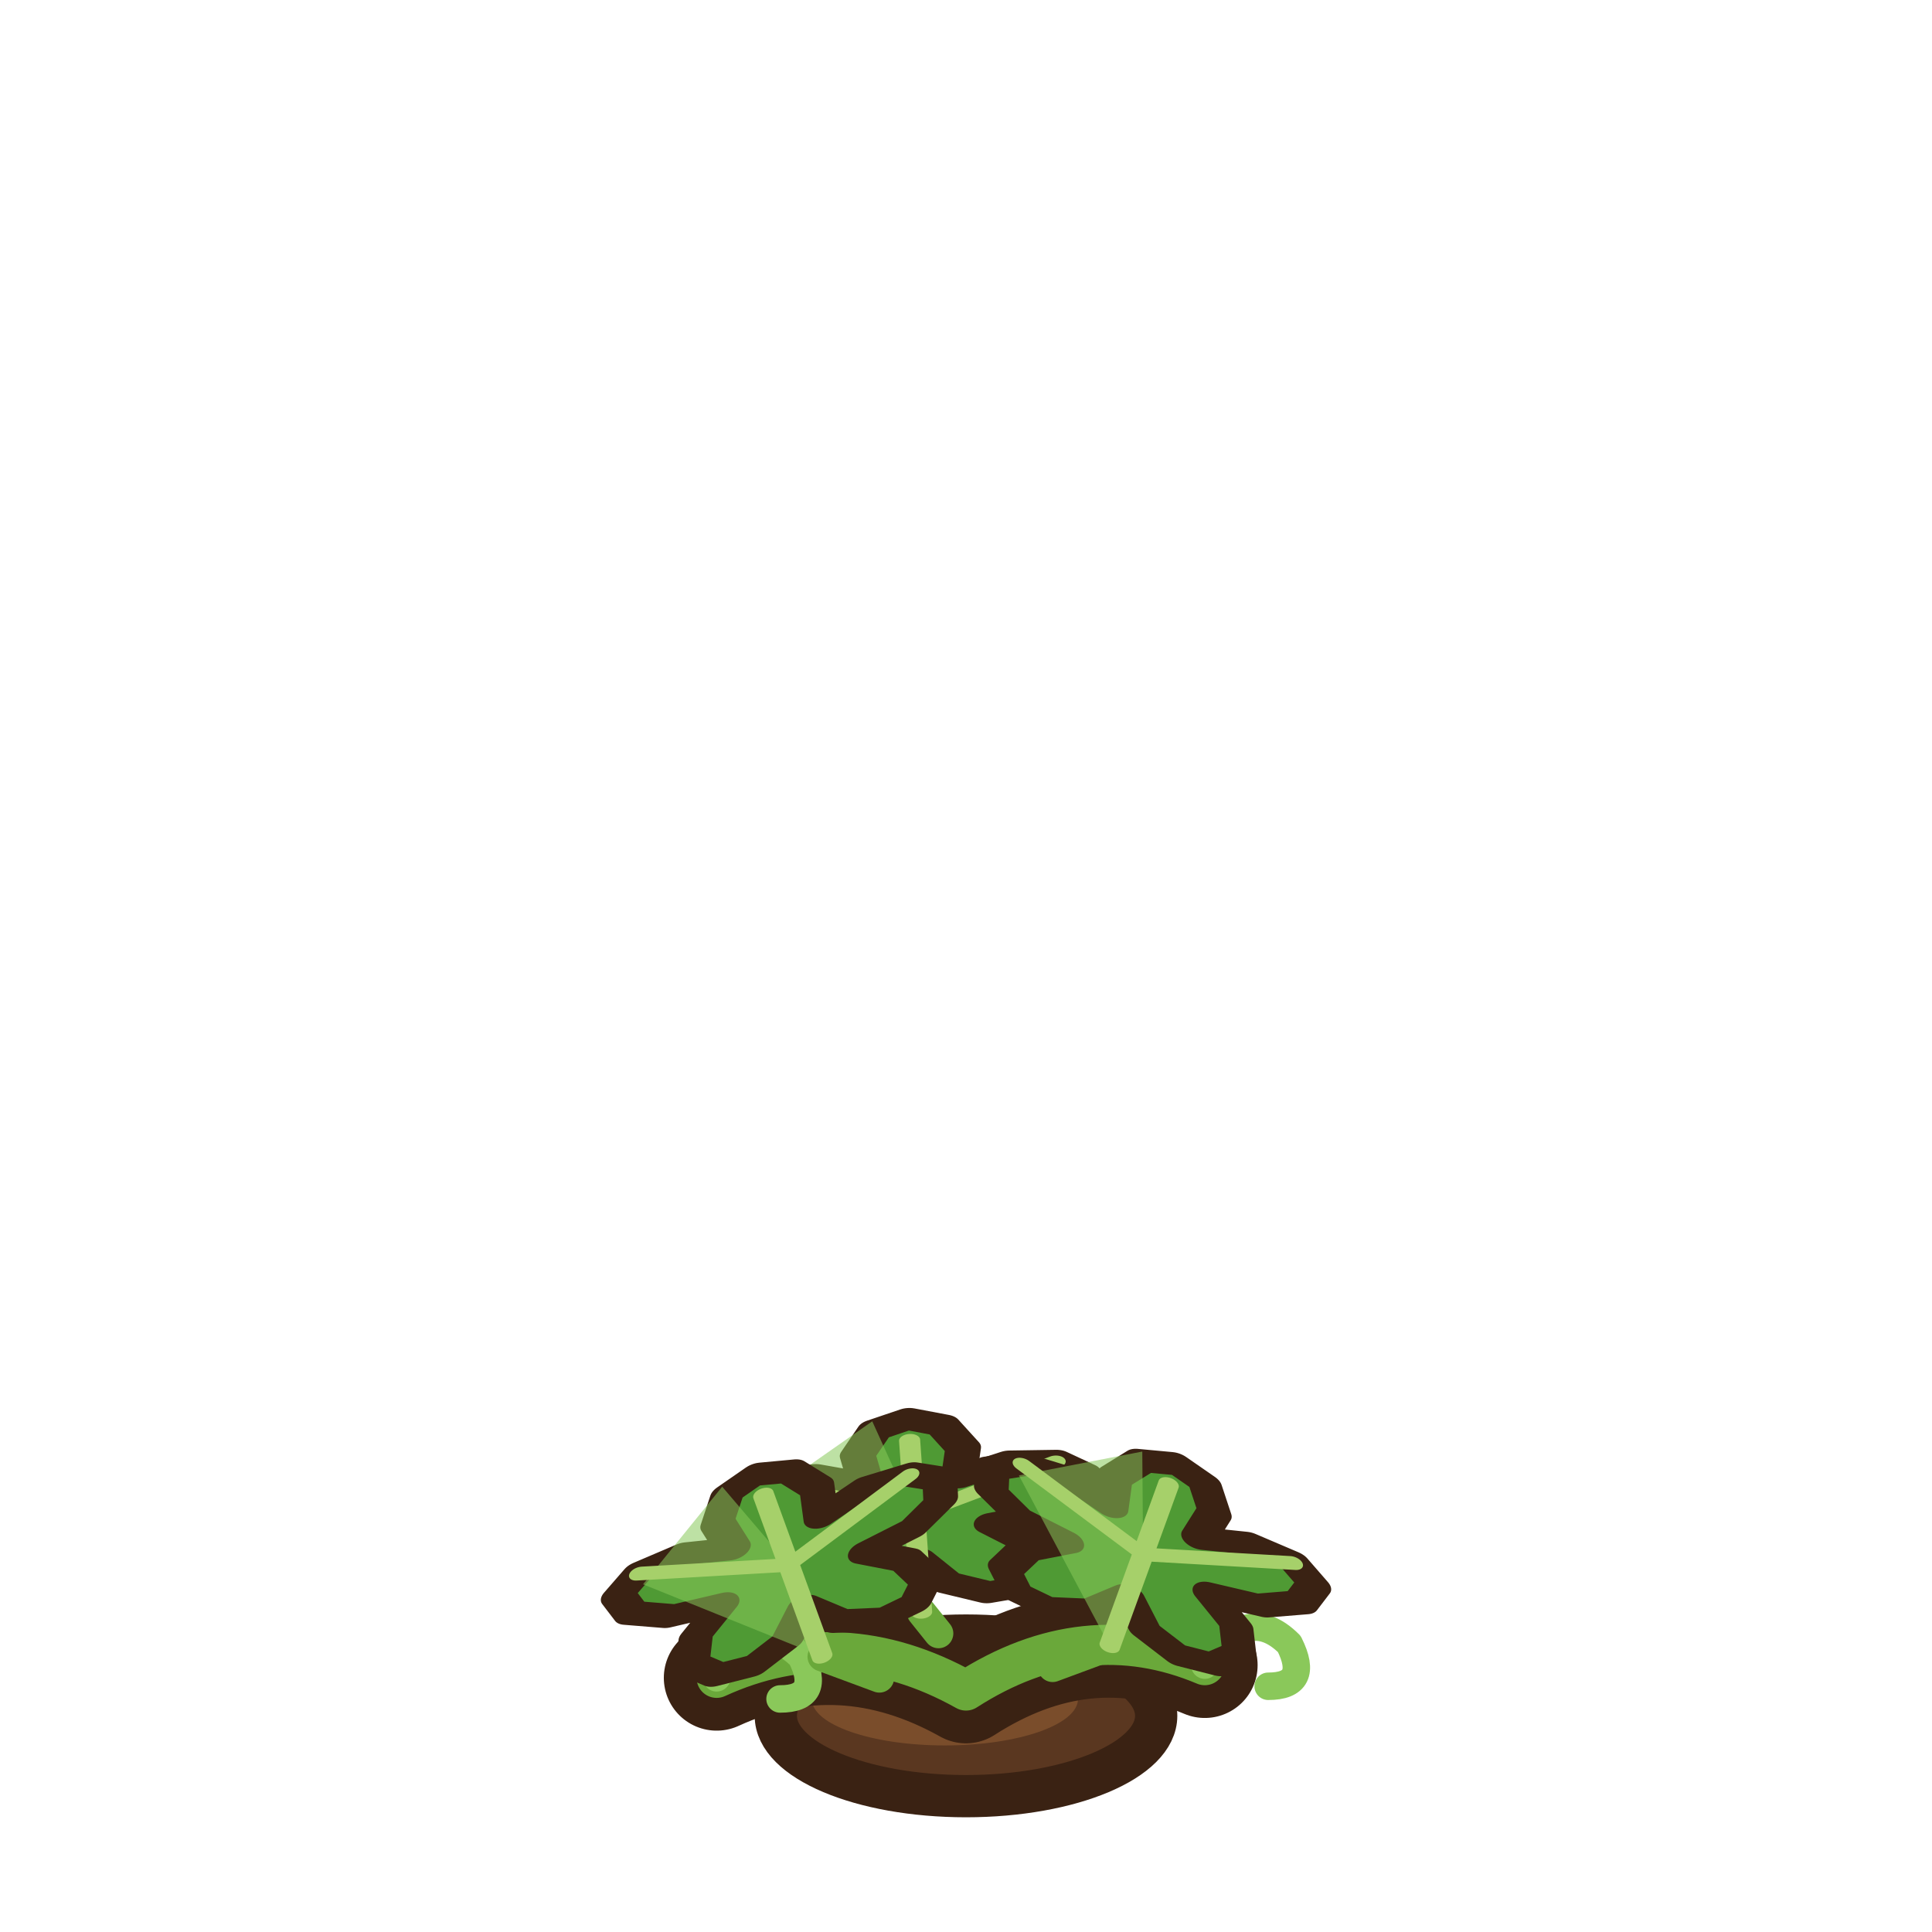
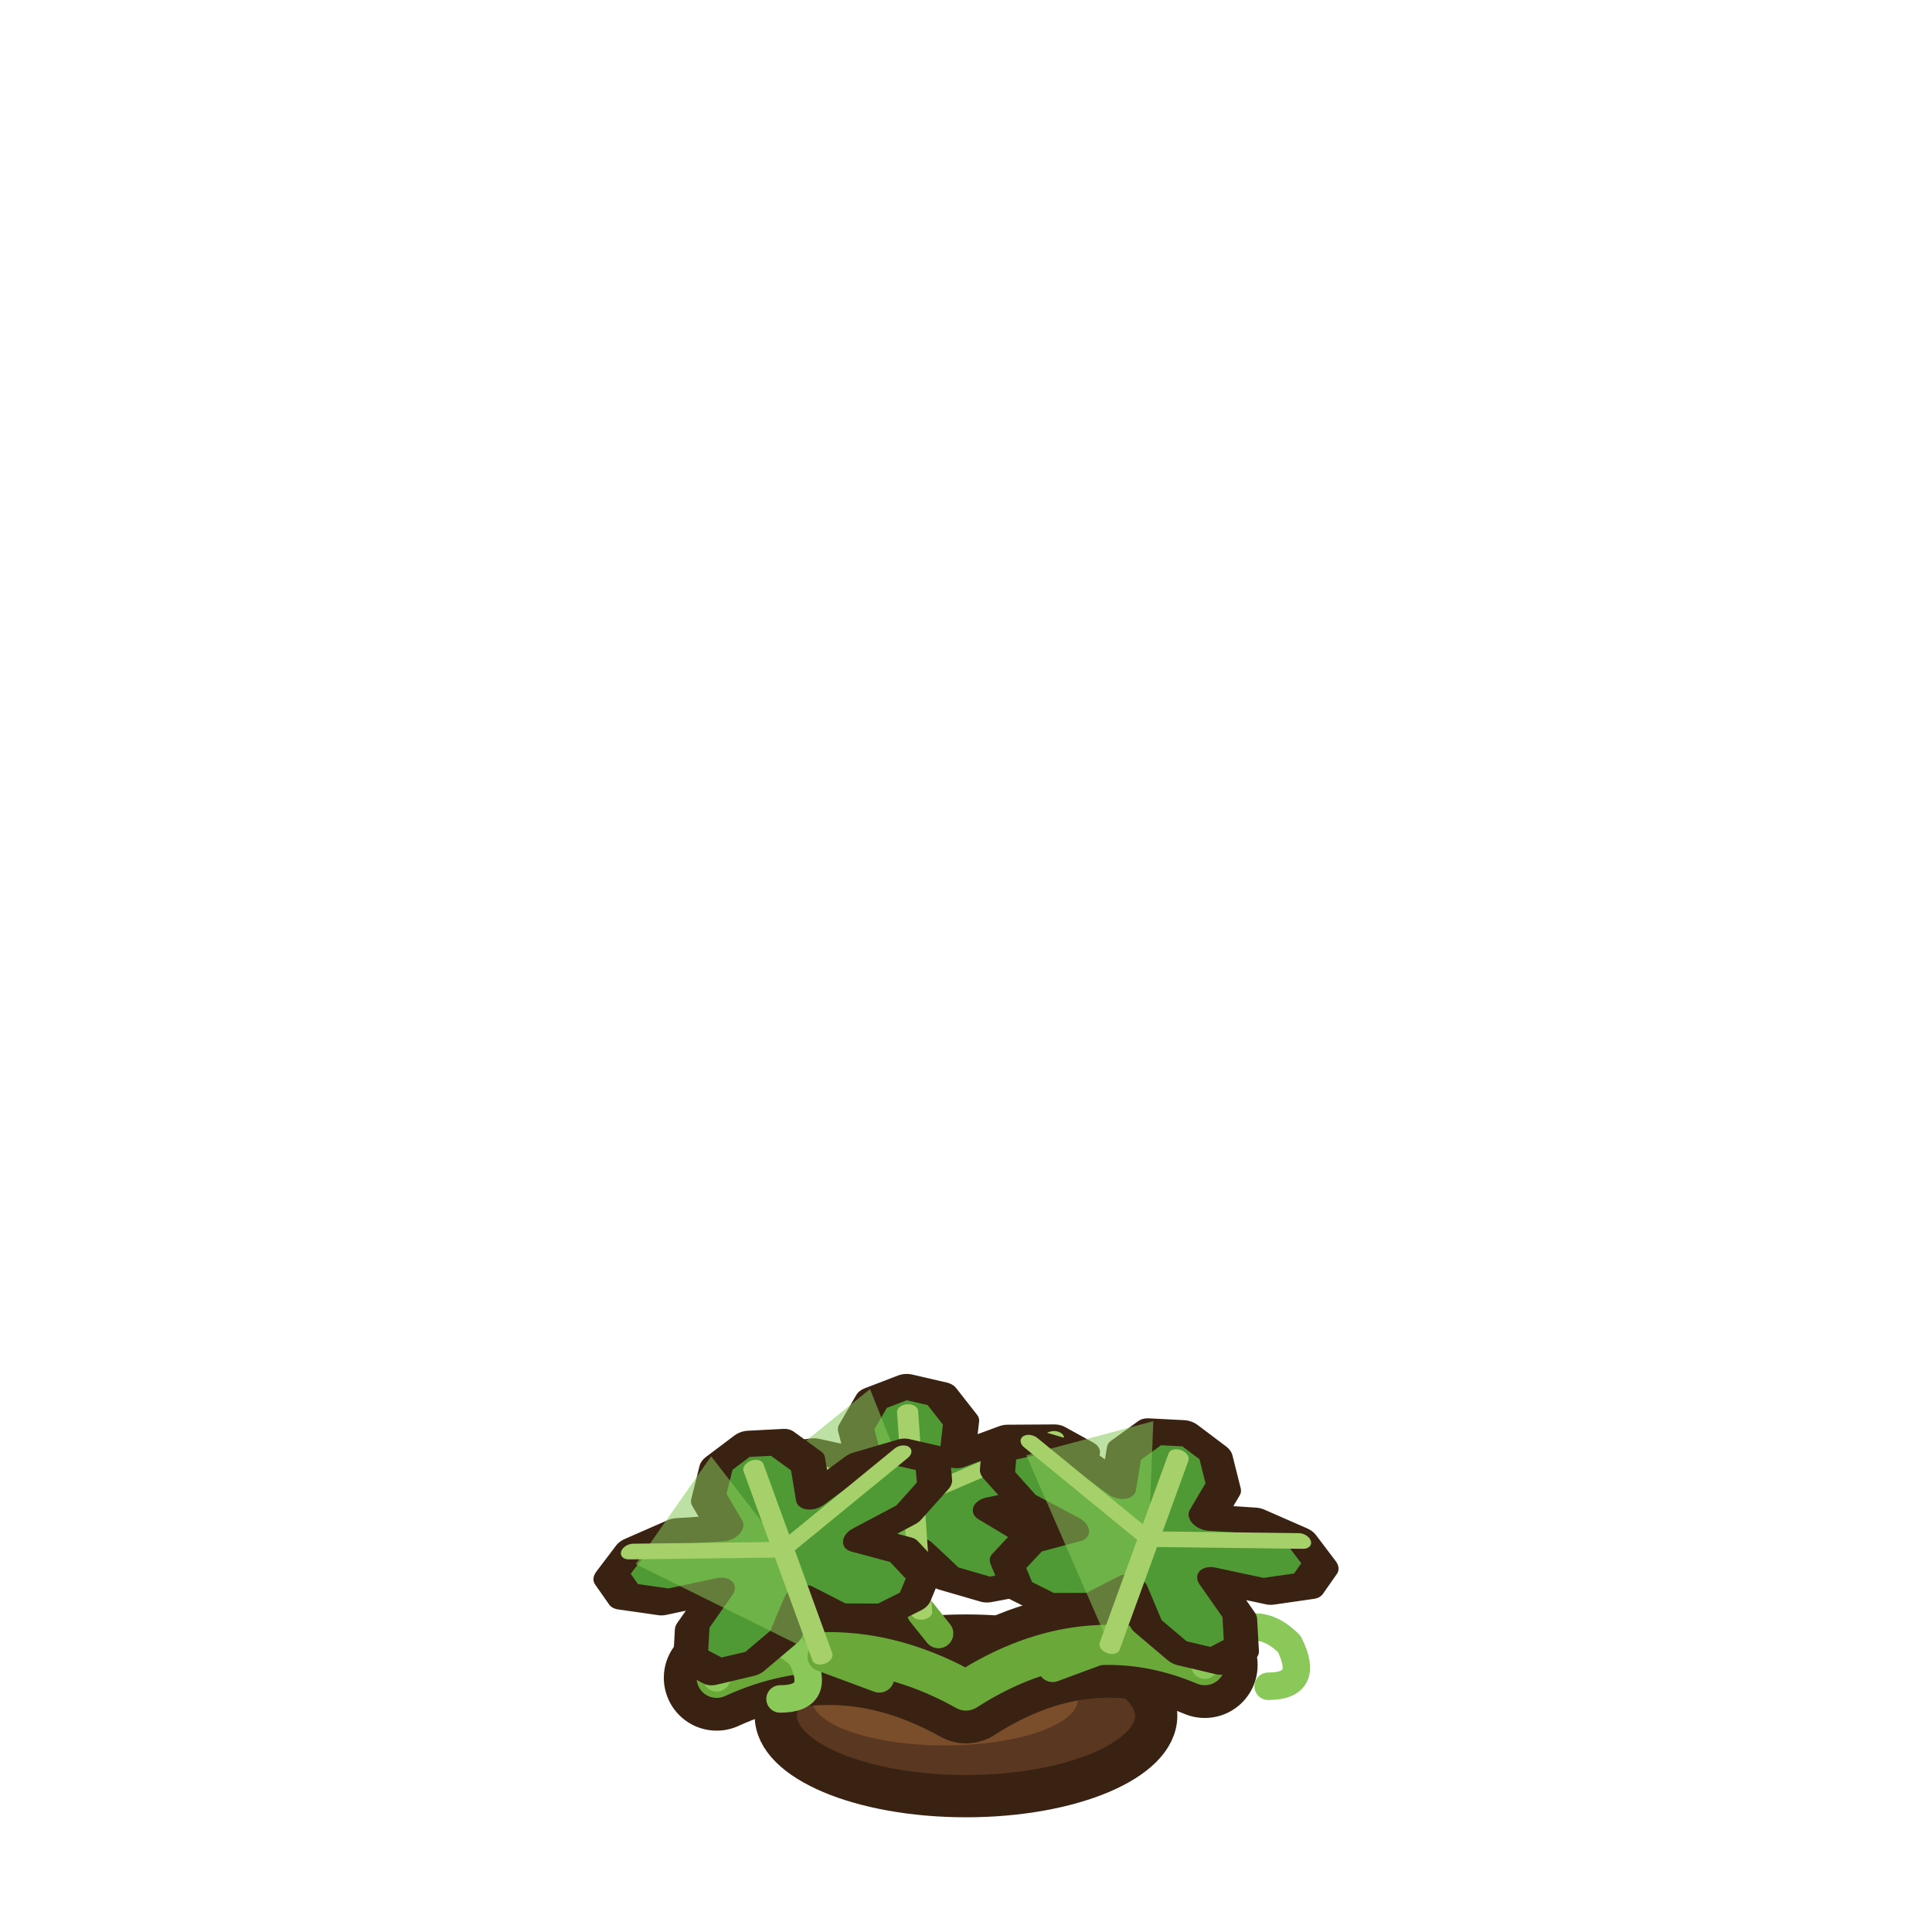
<svg xmlns="http://www.w3.org/2000/svg" viewBox="0 0 64 64" width="64" height="64">
  <g stroke-linejoin="round" stroke-linecap="round" transform="translate(32 56) scale(0.7)">
    <ellipse cx="0" cy="1.2" rx="9" ry="3.8" fill="#5a3720" stroke="#3a2213" stroke-width="2" />
    <ellipse cx="-1" cy="0.4" rx="6.3" ry="2.2" fill="#7a4d2b" />
    <path d="M0 0Q-5.9 -3.3 -11.8 -0.6M0 0Q5.6 -3.6 11.3 -1.2" fill="none" stroke="#3a2213" stroke-width="5" />
    <path d="M0 0Q-5.9 -3.3 -11.8 -0.6M0 0Q5.6 -3.6 11.3 -1.2" fill="none" stroke="#6aa83a" stroke-width="1.9" />
    <path d="M-11.8 -0.6q2 -3 4 -1q1 2 -1 2M11.3 -1.2q2 -3 4 -1q1 2 -1 2" fill="none" stroke="#8ac85a" stroke-width="1.3" />
    <path d="M-1.3 -2.7L-2.1 -3.7" fill="none" stroke="#6aa83a" stroke-width="1.4" />
-     <path d="M0 -15.3L1.6 -14.6L2.5 -12.7L2.2 -10.4L4.6 -11.4L6.8 -11.2L8.1 -10L7.8 -8.4L6.1 -7.1L3.6 -6.6L5.3 -4.9L5.9 -2.9L5 -1.5L3.2 -1.2L1.3 -2.2L0 -4.2L-1.3 -2.2L-3.2 -1.2L-5 -1.5L-5.9 -2.9L-5.3 -4.9L-3.6 -6.6L-6.1 -7.1L-7.8 -8.4L-8.1 -10L-6.8 -11.2L-4.6 -11.4L-2.2 -10.4L-2.5 -12.7L-1.6 -14.6Z" fill="#4f9a34" stroke="#3a2213" stroke-width="1.7" transform="translate(-2.1 -3.7) rotate(-4) scale(1 0.6)" />
-     <path d="M0 0L-6.8 -10.2L-1.7 -15.3L0 -7.7Z" fill="#86c85a" transform="translate(-2.1 -3.7) rotate(-4) scale(1 0.6)" opacity=".55" />
-     <path d="M0 0L0 -13.6M0 -7.7L6.8 -11.1M0 -7.7L-6.8 -11.1" fill="none" stroke="#a6d06a" stroke-width="1" transform="translate(-2.1 -3.7) rotate(-4) scale(1 0.6)" />
+     <path d="M0 -15.3L1.6 -14.6L2.5 -12.7L2.2 -10.4L4.6 -11.4L6.8 -11.2L8.1 -10L7.8 -8.4L6.1 -7.1L3.6 -6.6L5.3 -4.9L5.9 -2.9L5 -1.5L3.2 -1.2L1.3 -2.2L0 -4.2L-1.3 -2.2L-3.2 -1.2L-5 -1.5L-5.9 -2.9L-5.3 -4.9L-3.6 -6.6L-6.1 -7.1L-7.8 -8.4L-8.1 -10L-6.8 -11.2L-4.6 -11.4L-2.2 -10.4L-2.5 -12.7L-1.6 -14.6Z" fill="#4f9a34" stroke="#3a2213" stroke-width="1.7" transform="translate(-2.1 -3.7) rotate(-4) scale(1 0.7)" />
+     <path d="M0 0L-6.8 -10.2L-1.7 -15.3L0 -7.7Z" fill="#86c85a" transform="translate(-2.1 -3.7) rotate(-4) scale(1 0.7)" opacity=".55" />
+     <path d="M0 0L0 -13.6M0 -7.7L6.8 -11.1M0 -7.7L-6.8 -11.1" fill="none" stroke="#a6d06a" stroke-width="1" transform="translate(-2.1 -3.7) rotate(-4) scale(1 0.7)" />
    <path d="M4.1 -1.1L6.8 -2.1" fill="none" stroke="#6aa83a" stroke-width="1.4" />
-     <path d="M0 -15.3L1.6 -14.6L2.5 -12.7L2.2 -10.4L4.6 -11.4L6.8 -11.2L8.1 -10L7.8 -8.4L6.1 -7.1L3.6 -6.6L5.3 -4.9L5.9 -2.9L5 -1.5L3.2 -1.2L1.3 -2.2L0 -4.2L-1.3 -2.2L-3.2 -1.2L-5 -1.5L-5.9 -2.9L-5.3 -4.9L-3.6 -6.6L-6.1 -7.1L-7.8 -8.4L-8.1 -10L-6.8 -11.2L-4.6 -11.4L-2.2 -10.4L-2.5 -12.7L-1.6 -14.6Z" fill="#4f9a34" stroke="#3a2213" stroke-width="1.7" transform="translate(6.8 -2.1) rotate(20) scale(1 0.6)" />
-     <path d="M0 0L-6.8 -10.2L-1.7 -15.3L0 -7.7Z" fill="#86c85a" transform="translate(6.8 -2.1) rotate(20) scale(1 0.6)" opacity=".55" />
-     <path d="M0 0L0 -13.6M0 -7.7L6.8 -11.1M0 -7.7L-6.8 -11.1" fill="none" stroke="#a6d06a" stroke-width="1" transform="translate(6.8 -2.1) rotate(20) scale(1 0.6)" />
+     <path d="M0 -15.3L1.6 -14.6L2.5 -12.7L2.2 -10.4L4.6 -11.4L6.8 -11.2L8.1 -10L7.8 -8.4L6.1 -7.1L3.6 -6.6L5.3 -4.9L5.9 -2.9L5 -1.5L3.2 -1.2L1.3 -2.2L0 -4.2L-1.3 -2.2L-3.2 -1.2L-5 -1.5L-5.9 -2.9L-5.3 -4.9L-3.6 -6.6L-6.1 -7.1L-7.8 -8.4L-8.1 -10L-6.8 -11.2L-4.6 -11.4L-2.2 -10.4L-2.5 -12.7L-1.6 -14.6Z" fill="#4f9a34" stroke="#3a2213" stroke-width="1.7" transform="translate(6.8 -2.1) rotate(20) scale(1 0.7)" />
+     <path d="M0 0L-6.8 -10.2L-1.7 -15.3L0 -7.7Z" fill="#86c85a" transform="translate(6.8 -2.1) rotate(20) scale(1 0.7)" opacity=".55" />
+     <path d="M0 0L0 -13.6M0 -7.7L6.8 -11.1M0 -7.7L-6.8 -11.1" fill="none" stroke="#a6d06a" stroke-width="1" transform="translate(6.8 -2.1) rotate(20) scale(1 0.7)" />
    <path d="M-4.1 -0.6L-6.8 -1.6" fill="none" stroke="#6aa83a" stroke-width="1.4" />
-     <path d="M0 -15.3L1.6 -14.6L2.5 -12.7L2.2 -10.4L4.6 -11.4L6.8 -11.2L8.1 -10L7.8 -8.4L6.1 -7.1L3.6 -6.6L5.3 -4.9L5.9 -2.9L5 -1.5L3.2 -1.2L1.3 -2.2L0 -4.2L-1.3 -2.2L-3.2 -1.2L-5 -1.5L-5.9 -2.9L-5.3 -4.9L-3.6 -6.6L-6.1 -7.1L-7.8 -8.4L-8.1 -10L-6.8 -11.2L-4.6 -11.4L-2.2 -10.4L-2.5 -12.7L-1.6 -14.6Z" fill="#4f9a34" stroke="#3a2213" stroke-width="1.7" transform="translate(-6.8 -1.6) rotate(-20) scale(1 0.6)" />
-     <path d="M0 0L-6.8 -10.2L-1.7 -15.3L0 -7.7Z" fill="#86c85a" transform="translate(-6.8 -1.6) rotate(-20) scale(1 0.6)" opacity=".55" />
-     <path d="M0 0L0 -13.6M0 -7.7L6.8 -11.1M0 -7.7L-6.8 -11.1" fill="none" stroke="#a6d06a" stroke-width="1" transform="translate(-6.8 -1.6) rotate(-20) scale(1 0.6)" />
+     <path d="M0 -15.3L1.6 -14.6L2.5 -12.7L2.2 -10.4L4.6 -11.4L6.8 -11.2L8.1 -10L7.8 -8.4L6.1 -7.1L3.6 -6.6L5.3 -4.9L5.9 -2.9L5 -1.5L3.2 -1.2L1.3 -2.2L0 -4.2L-1.3 -2.2L-3.2 -1.2L-5 -1.5L-5.9 -2.9L-5.3 -4.9L-3.6 -6.6L-6.1 -7.1L-7.8 -8.4L-8.1 -10L-6.8 -11.2L-4.6 -11.4L-2.2 -10.4L-2.5 -12.7L-1.6 -14.6Z" fill="#4f9a34" stroke="#3a2213" stroke-width="1.7" transform="translate(-6.8 -1.6) rotate(-20) scale(1 0.7)" />
+     <path d="M0 0L-6.8 -10.2L-1.7 -15.3L0 -7.7Z" fill="#86c85a" transform="translate(-6.8 -1.6) rotate(-20) scale(1 0.7)" opacity=".55" />
+     <path d="M0 0L0 -13.6M0 -7.7L6.8 -11.1M0 -7.7L-6.8 -11.1" fill="none" stroke="#a6d06a" stroke-width="1" transform="translate(-6.8 -1.6) rotate(-20) scale(1 0.7)" />
  </g>
</svg>
